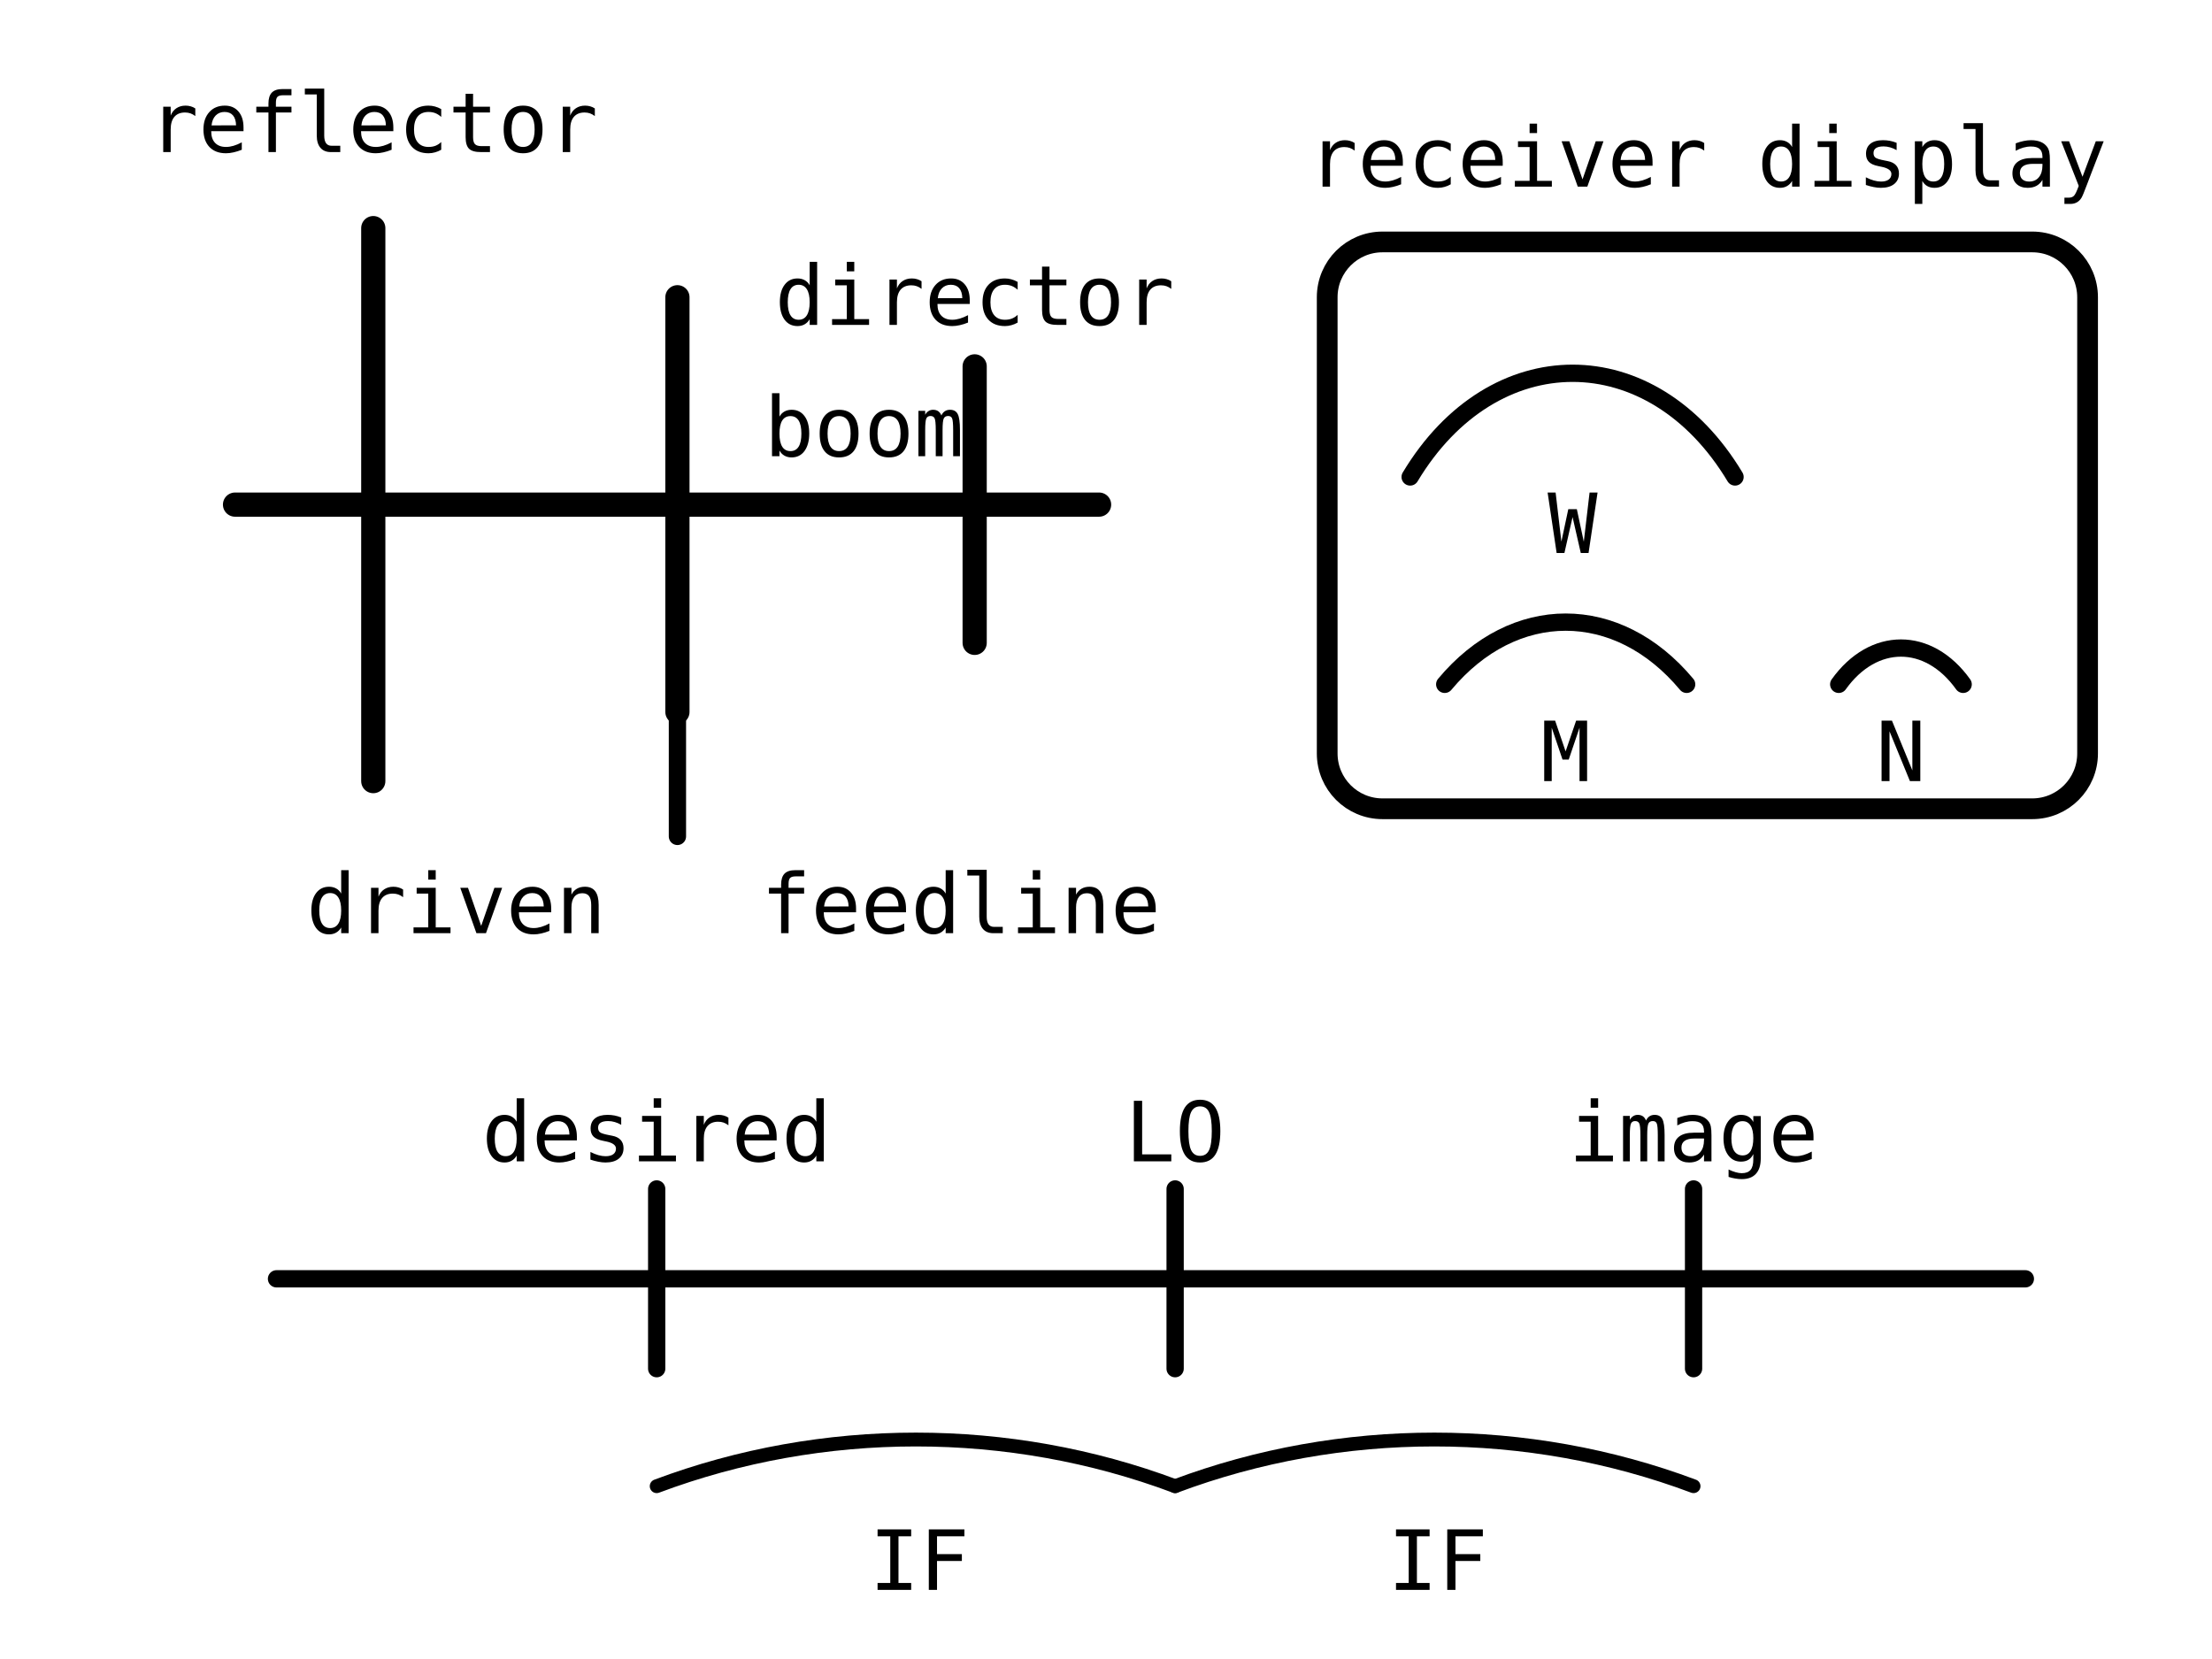
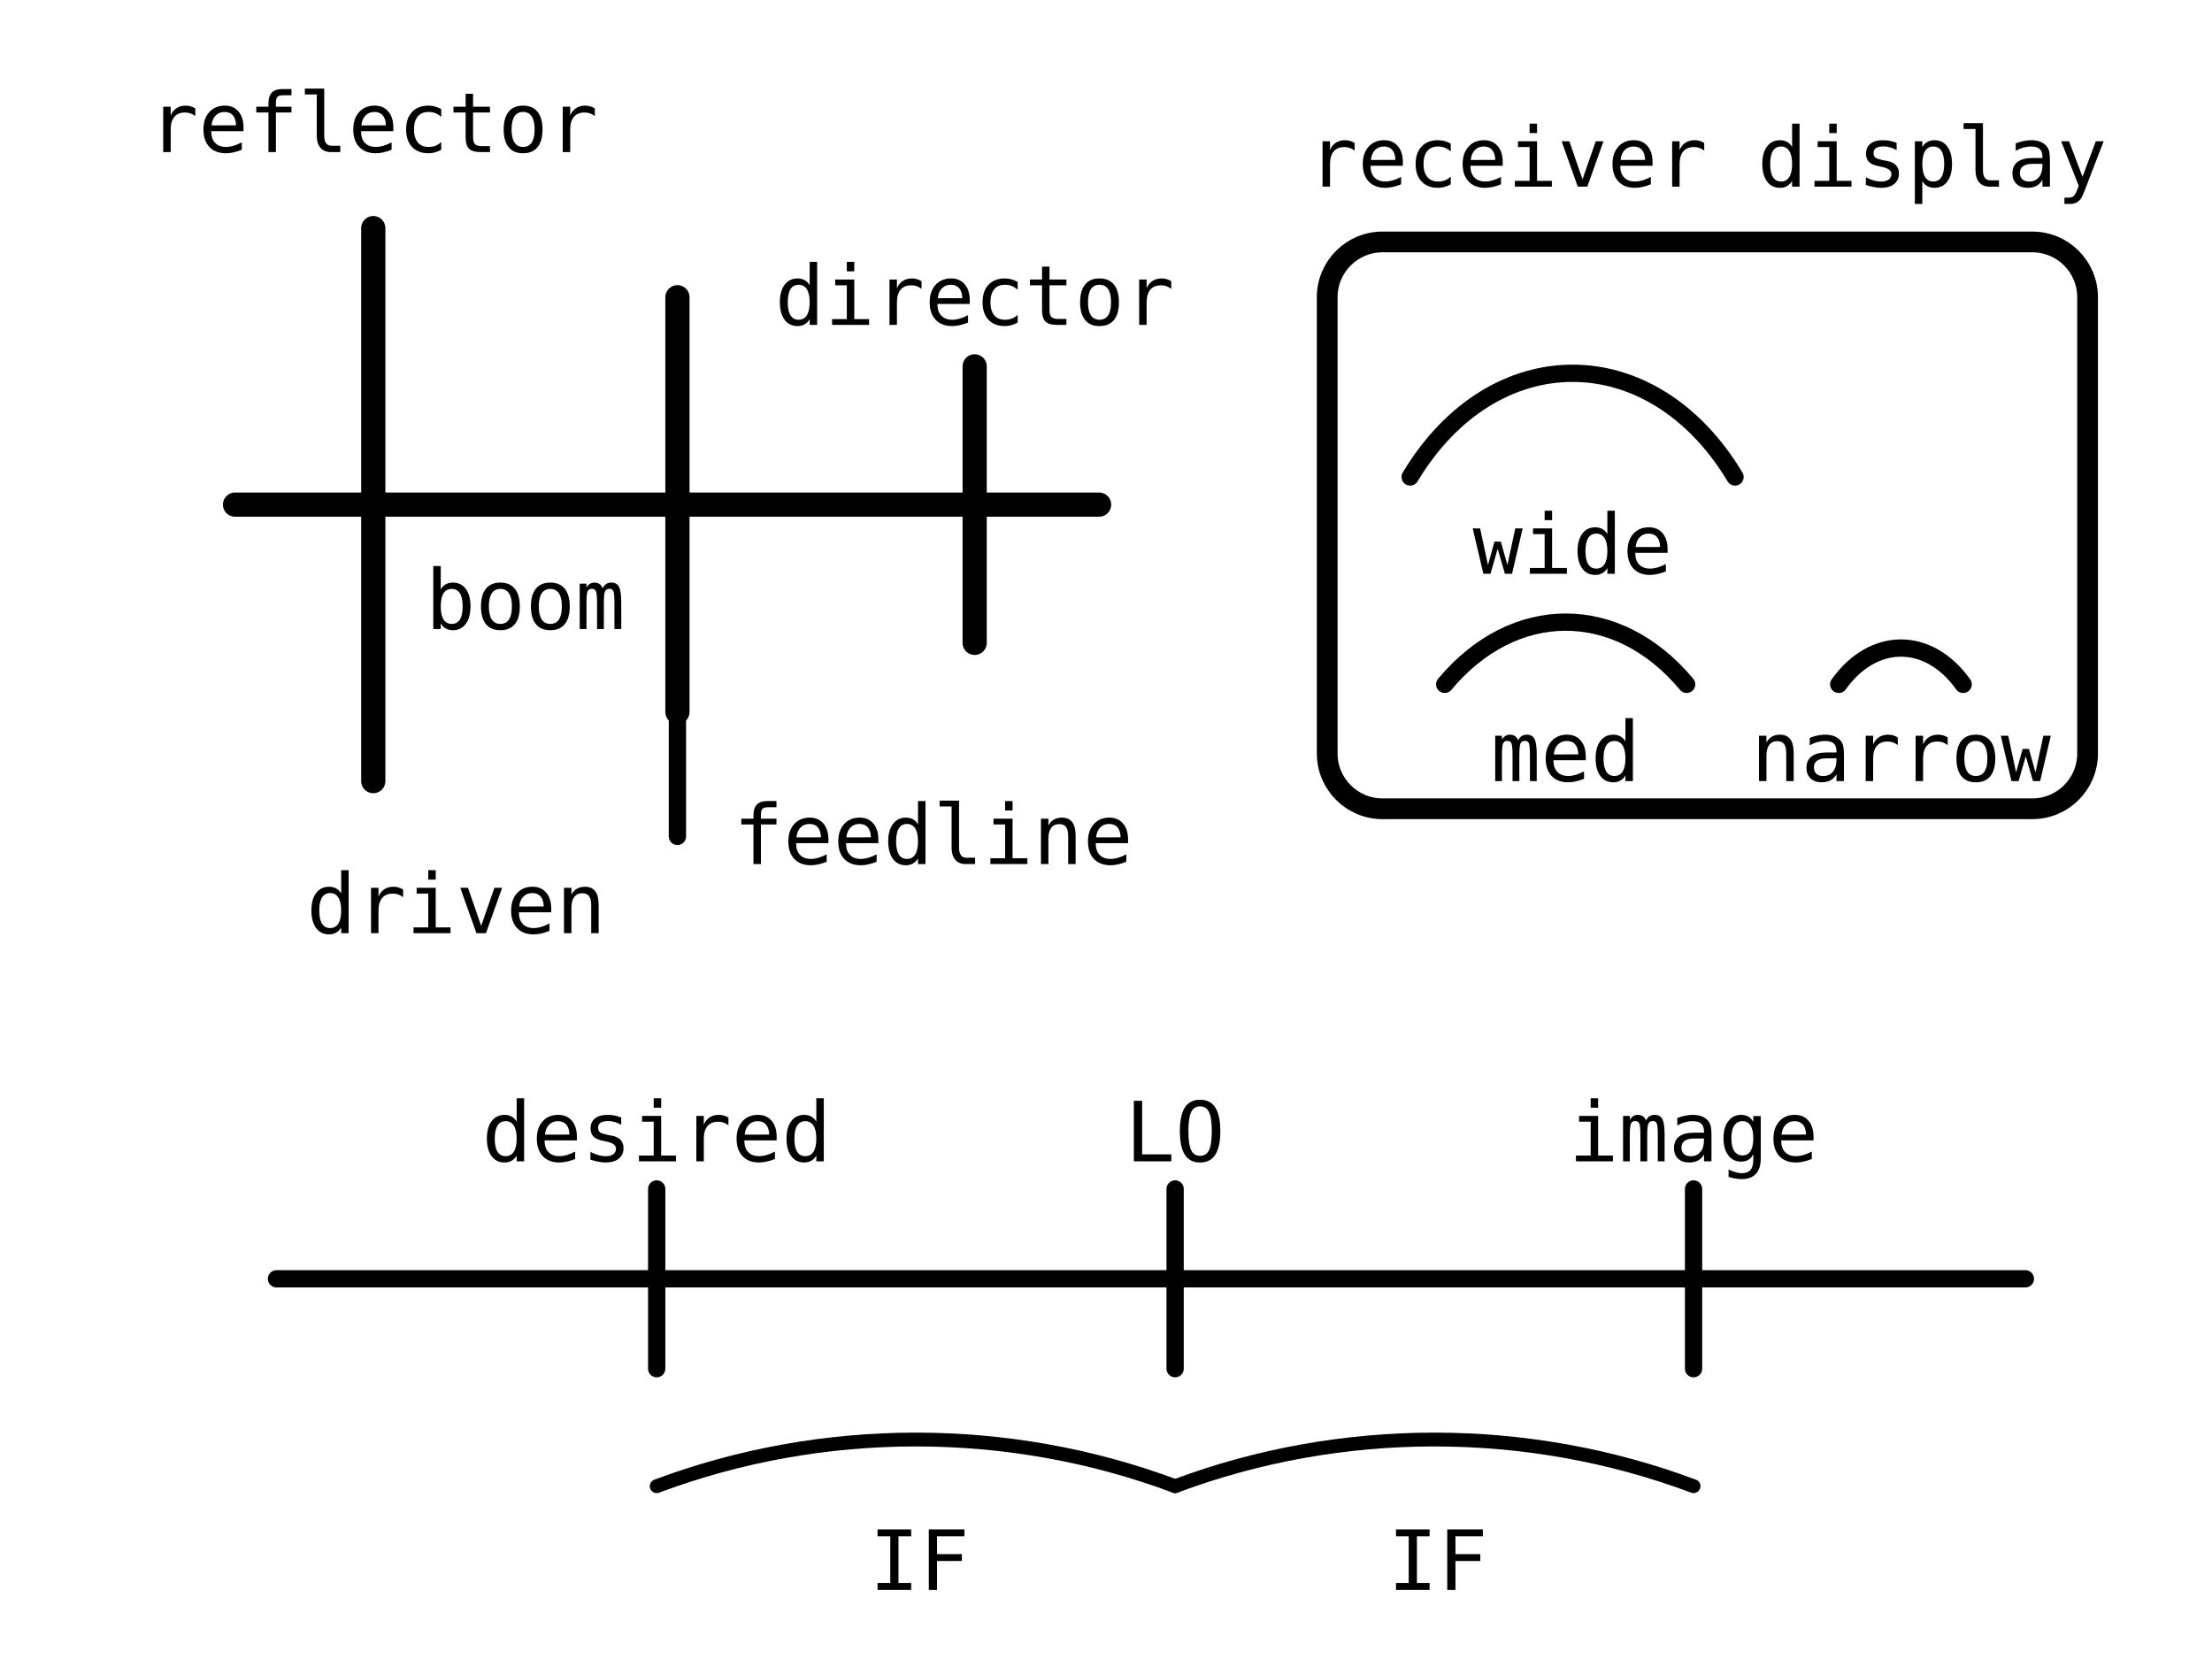
<svg xmlns="http://www.w3.org/2000/svg" id="yagi-receiver-specs" viewBox="0 0 640 480" role="img">
  <g fill="none" stroke="currentColor" stroke-linecap="round" stroke-linejoin="round">
    <line x1="68" y1="146" x2="318" y2="146" stroke-width="7" />
    <line x1="108" y1="66" x2="108" y2="226" stroke-width="7" />
    <line x1="196" y1="86" x2="196" y2="206" stroke-width="7" />
    <line x1="282" y1="106" x2="282" y2="186" stroke-width="7" />
    <line x1="196" y1="146" x2="196" y2="242" stroke-width="5" />
    <rect x="384" y="70" width="220" height="164" rx="16" ry="16" stroke-width="6" />
    <path d="M408 138 C432 98 478 98 502 138" stroke-width="5" />
    <path d="M418 198 C438 174 468 174 488 198" stroke-width="5" />
    <path d="M532 198 C542 184 558 184 568 198" stroke-width="5" />
    <line x1="80" y1="370" x2="586" y2="370" stroke-width="5" />
    <line x1="190" y1="344" x2="190" y2="396" stroke-width="5" />
    <line x1="340" y1="344" x2="340" y2="396" stroke-width="5" />
    <line x1="490" y1="344" x2="490" y2="396" stroke-width="5" />
    <path d="M190 430 C238 412 292 412 340 430" stroke-width="4" />
    <path d="M340 430 C388 412 442 412 490 430" stroke-width="4" />
  </g>
  <g fill="currentColor" font-family="ui-monospace, SFMono-Regular, Menlo, Consolas, monospace" text-anchor="middle">
    <text x="108" y="44" font-size="24">reflector</text>
    <text x="282" y="94" font-size="24">director</text>
-     <text x="250" y="132" font-size="24">boom</text>
+     <text x="152" y="182" font-size="24">boom</text>
    <text x="132" y="270" font-size="24">driven</text>
-     <text x="278" y="270" font-size="24">feedline</text>
+     <text x="270" y="250" font-size="24">feedline</text>
    <text x="494" y="54" font-size="24">receiver display</text>
-     <text x="455" y="160" font-size="24">W</text>
-     <text x="453" y="226" font-size="24">M</text>
-     <text x="550" y="226" font-size="24">N</text>
+     <text x="455" y="166" font-size="24">wide</text>
+     <text x="453" y="226" font-size="24">med</text>
+     <text x="550" y="226" font-size="24">narrow</text>
    <text x="190" y="336" font-size="24">desired</text>
    <text x="340" y="336" font-size="24">LO</text>
    <text x="490" y="336" font-size="24">image</text>
    <text x="266" y="460" font-size="24">IF</text>
    <text x="416" y="460" font-size="24">IF</text>
  </g>
</svg>
